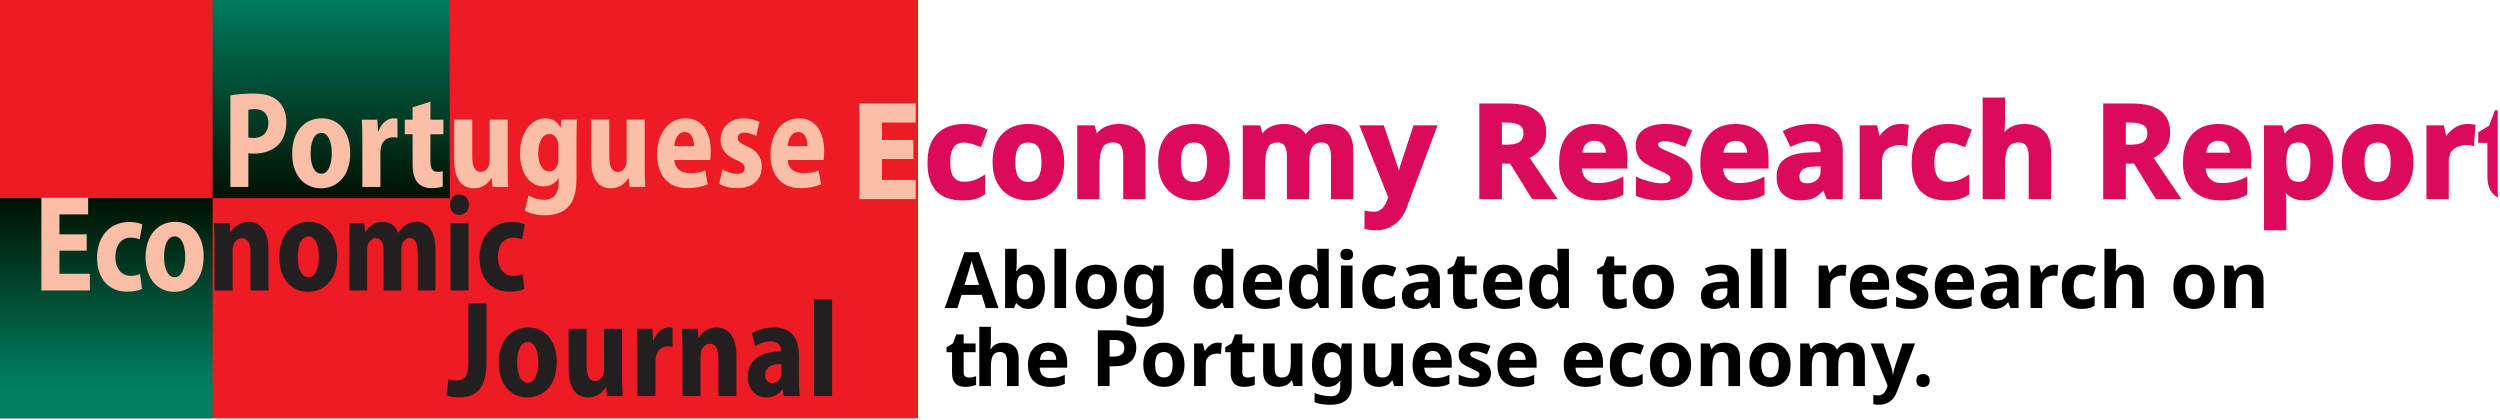
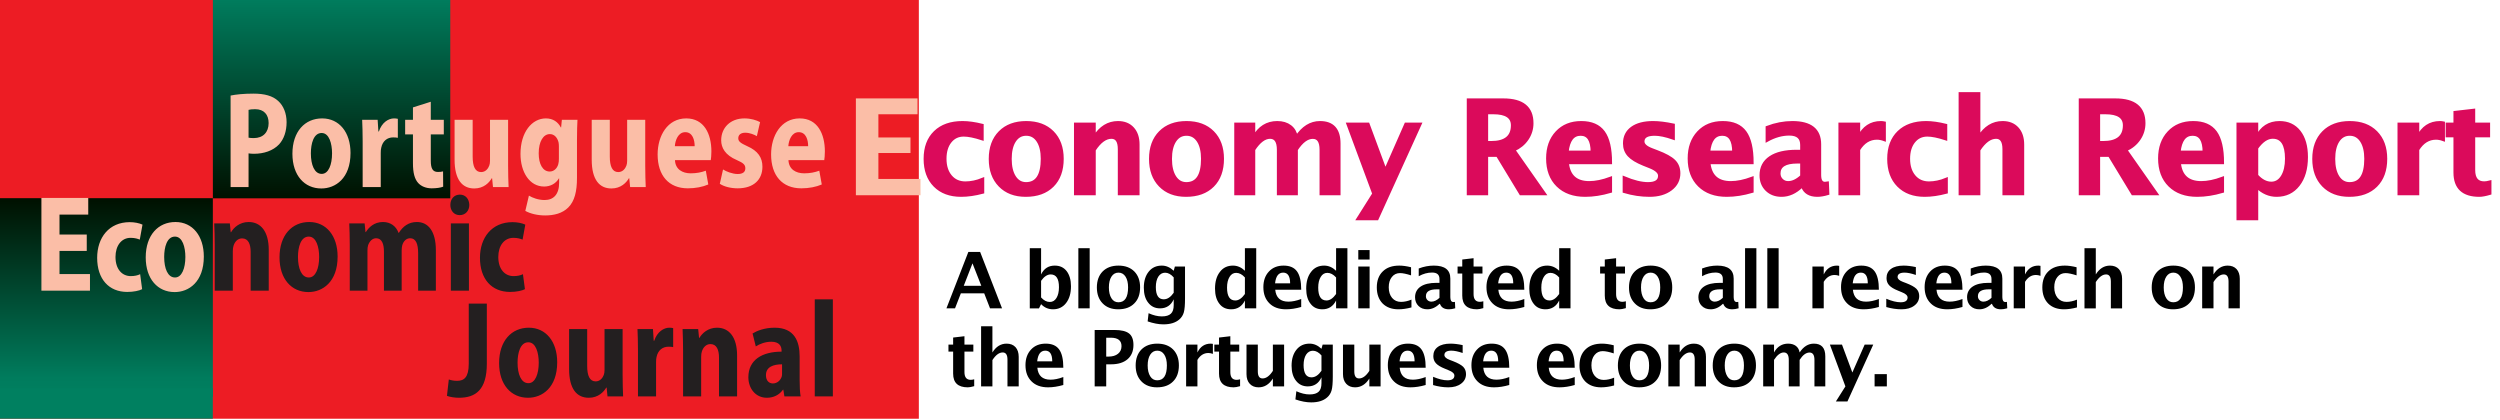
- <svg xmlns="http://www.w3.org/2000/svg" xmlns:xlink="http://www.w3.org/1999/xlink" viewBox="0 0 578 97" fill-rule="evenodd" clip-rule="evenodd" stroke-miterlimit="10">
-   <path fill="none" d="M0 0h577.48v96.72H0z" />
-   <clipPath id="a">
-     <path d="M0 0h577.48v96.72H0z" />
-   </clipPath>
-   <g clip-path="url(#a)">
-     <path fill="#ed1c24" d="M-8.539-5.28h220.79V97.129H-8.539z" />
-     <path fill="url(#_Linear2)" d="M-8.54 45.804h57.698V91.65H-8.54z" />
-     <path fill="url(#_Linear3)" d="M49.159-5.28h54.821v51.085H49.159z" />
-     <path fill="#008060" d="M-8.539 89.7h57.698v234.618H-8.539z" />
-     <path d="M53.267 43.217h4.149v-7.79c.344.064.773.095 1.26.095 2.26 0 4.406-.699 5.809-2.194 1.087-1.208 1.717-2.957 1.717-5.119 0-2.003-.716-3.784-1.918-4.865-1.287-1.208-3.176-1.717-5.723-1.717-2.289 0-4.035.191-5.294.445v21.145zm4.149-17.838c.286-.095.801-.159 1.517-.159 2.06 0 3.119 1.272 3.119 3.212 0 2.098-1.259 3.466-3.434 3.466-.515 0-.887-.032-1.202-.096v-6.423zM74.243 43.535c3.205 0 6.725-2.289 6.725-8.203 0-4.77-2.604-7.981-6.553-7.981-3.978 0-6.868 3.02-6.868 8.171 0 5.024 2.804 8.013 6.668 8.013h.028zm.057-3.37c-1.659 0-2.489-2.067-2.489-4.738 0-2.258.629-4.706 2.489-4.706 1.746 0 2.404 2.448 2.404 4.706 0 2.639-.83 4.738-2.375 4.738H74.3zM83.773 43.217h4.178v-7.885c0-.477.029-.891.114-1.209.315-1.558 1.403-2.384 2.748-2.384.458 0 .772.031 1.087.095v-4.388a3.812 3.812 0 00-.887-.095c-1.259 0-2.804.922-3.491 3.02h-.115l-.171-2.702h-3.577c.057 1.367.114 2.925.114 4.992v10.556zM95.392 24.807v2.862h-1.803v3.37h1.803v6.677c0 2.258.4 3.657 1.202 4.547.686.763 1.802 1.24 3.119 1.24 1.144 0 2.118-.159 2.661-.381l-.028-3.53c-.401.096-.659.128-1.202.128-1.145 0-1.632-.732-1.632-2.608v-6.073h3.005v-3.37h-3.005v-4.166l-4.12 1.304zM117.369 27.669h-4.177v9.475c0 .413-.058.827-.172 1.113-.258.699-.858 1.494-1.889 1.494-1.373 0-1.946-1.335-1.946-3.561v-8.521h-4.178v9.221c0 4.61 1.774 6.645 4.55 6.645 2.204 0 3.463-1.367 4.035-2.353h.086l.201 2.035h3.605a113.012 113.012 0 01-.115-4.928v-10.62zM133.281 32.406c0-2.194.057-3.593.114-4.737h-3.606l-.171 1.78h-.057c-.659-1.24-1.775-2.098-3.463-2.098-3.205 0-5.866 3.148-5.866 8.203 0 4.197 2.089 7.536 5.465 7.536 1.431 0 2.69-.668 3.406-1.876h.057v.986c0 2.734-1.316 4.006-3.348 4.006a7.273 7.273 0 01-3.635-1.017l-.83 3.529c1.202.668 2.891 1.049 4.579 1.049 2.061 0 3.978-.477 5.352-1.844 1.459-1.463 2.003-3.72 2.003-6.804v-8.713zm-4.178 4.261c0 .413-.029.89-.143 1.272-.286 1.017-1.059 1.685-1.975 1.685-1.602 0-2.547-1.717-2.547-4.197 0-2.735 1.059-4.452 2.576-4.452 1.03 0 1.717.795 2.003 1.876.057.287.086.636.086.954v2.862zM149.049 27.669h-4.178v9.475c0 .413-.058.827-.172 1.113-.258.699-.858 1.494-1.889 1.494-1.373 0-1.946-1.335-1.946-3.561v-8.521h-4.178v9.221c0 4.61 1.774 6.645 4.55 6.645 2.204 0 3.463-1.367 4.036-2.353h.085l.201 2.035h3.605a113.205 113.205 0 01-.114-4.928v-10.62zM164.187 36.985a13.42 13.42 0 00.143-2.003c0-4.102-1.717-7.631-5.809-7.631-4.321 0-6.61 4.006-6.61 8.33 0 4.833 2.546 7.822 6.982 7.822 1.746 0 3.406-.318 4.722-.89l-.572-3.18c-1.031.382-2.147.605-3.491.605-1.918 0-3.549-.923-3.635-3.053h8.27zm-8.299-3.211c.086-1.368.773-3.244 2.404-3.244 1.717 0 2.175 1.845 2.175 3.244h-4.579zM166.276 42.454c.945.636 2.49 1.049 4.121 1.049 3.692 0 5.724-2.003 5.724-4.992 0-2.098-1.03-3.656-3.492-4.737-1.602-.732-2.089-1.113-2.089-1.845 0-.763.573-1.272 1.603-1.272 1.059 0 2.089.446 2.69.795l.744-3.243c-.83-.445-2.118-.858-3.606-.858-3.291 0-5.38 2.194-5.38 5.055 0 1.717.916 3.434 3.635 4.579 1.516.668 1.946 1.081 1.946 1.908s-.573 1.303-1.775 1.303c-1.173 0-2.661-.572-3.377-1.049l-.744 3.307zM190.401 36.985a13.56 13.56 0 00.143-2.003c0-4.102-1.717-7.631-5.81-7.631-4.321 0-6.61 4.006-6.61 8.33 0 4.833 2.547 7.822 6.983 7.822 1.745 0 3.405-.318 4.721-.89l-.572-3.18c-1.031.382-2.146.605-3.491.605-1.918 0-3.549-.923-3.635-3.053h8.271zm-8.299-3.211c.085-1.368.772-3.244 2.403-3.244 1.717 0 2.175 1.845 2.175 3.244h-4.578zM20.04 54.177h-6.296v-4.61h6.639v-3.848H9.566V67.15h11.218v-3.847h-7.04v-5.342h6.296v-3.784zM32.374 63.335c-.572.287-1.288.445-2.175.445-2.003 0-3.52-1.589-3.52-4.419 0-2.576 1.345-4.42 3.491-4.42 1.002 0 1.66.223 2.118.413l.629-3.465c-.743-.35-1.86-.573-2.947-.573-4.808 0-7.526 3.593-7.526 8.236 0 4.928 2.718 7.885 6.954 7.885 1.459 0 2.776-.286 3.434-.636l-.458-3.466zM40.358 67.469c3.205 0 6.725-2.289 6.725-8.204 0-4.769-2.604-7.981-6.553-7.981-3.978 0-6.868 3.021-6.868 8.172 0 5.024 2.804 8.013 6.667 8.013h.029zm.057-3.371c-1.66 0-2.49-2.066-2.49-4.737 0-2.258.63-4.706 2.49-4.706 1.746 0 2.404 2.448 2.404 4.706 0 2.639-.83 4.737-2.375 4.737h-.029z" fill="#fbbea7" fill-rule="nonzero" />
-     <path d="M49.601 67.15h4.177v-9.126c0-.477.058-.954.172-1.272.287-.89.945-1.685 1.975-1.685 1.431 0 1.975 1.336 1.975 3.116v8.967h4.177v-9.444c0-4.229-1.831-6.423-4.635-6.423-2.09 0-3.463 1.304-4.064 2.353h-.086l-.2-2.035h-3.606c.057 1.431.115 3.021.115 4.897V67.15zM71.264 67.468c3.204 0 6.725-2.289 6.725-8.203 0-4.77-2.605-7.981-6.554-7.981-3.978 0-6.868 3.021-6.868 8.172 0 5.024 2.805 8.012 6.668 8.012h.029zm.057-3.37c-1.66 0-2.49-2.067-2.49-4.738 0-2.257.63-4.706 2.49-4.706 1.746 0 2.404 2.449 2.404 4.706 0 2.639-.83 4.738-2.375 4.738h-.029zM80.793 67.15h4.092v-9.284c0-.414.029-.859.143-1.208.287-.827.916-1.622 1.86-1.622 1.346 0 1.803 1.367 1.803 3.084v9.03h4.093v-9.316c0-.413.057-.89.143-1.208.286-.922.915-1.59 1.831-1.59 1.317 0 1.832 1.335 1.832 3.434v8.68h4.092v-9.38c0-4.356-1.774-6.486-4.378-6.486-.974 0-1.775.254-2.462.699-.658.414-1.23 1.05-1.717 1.813h-.057c-.572-1.558-1.86-2.512-3.606-2.512-2.089 0-3.319 1.304-3.949 2.321h-.085l-.201-2.003h-3.549c.058 1.431.115 3.021.115 4.897V67.15zM104.144 67.15h4.179V51.602h-4.179V67.15zm2.061-17.456c1.317 0 2.204-1.017 2.204-2.353-.029-1.399-.887-2.385-2.175-2.385-1.317 0-2.204.986-2.204 2.385 0 1.336.859 2.353 2.147 2.353h.028zM120.8 63.335c-.573.286-1.288.445-2.175.445-2.003 0-3.52-1.59-3.52-4.42 0-2.575 1.345-4.419 3.492-4.419 1.001 0 1.659.222 2.117.413l.63-3.466c-.744-.35-1.861-.572-2.948-.572-4.807 0-7.526 3.593-7.526 8.235 0 4.929 2.719 7.886 6.954 7.886 1.459 0 2.776-.287 3.434-.636l-.458-3.466zM108.281 84.029c0 3.148-1.087 3.943-2.69 3.943a5.618 5.618 0 01-1.918-.318l-.429 3.783c.715.287 1.86.446 2.776.446 3.806 0 6.439-1.781 6.439-7.886V70.134h-4.178v13.895zM121.989 91.883c3.205 0 6.725-2.289 6.725-8.204 0-4.769-2.605-7.981-6.554-7.981-3.977 0-6.868 3.021-6.868 8.172 0 5.024 2.804 8.013 6.668 8.013h.029zm.057-3.37c-1.66 0-2.49-2.067-2.49-4.738 0-2.258.63-4.706 2.49-4.706 1.745 0 2.404 2.448 2.404 4.706 0 2.639-.83 4.738-2.376 4.738h-.028zM143.823 76.016h-4.178v9.476c0 .413-.057.827-.172 1.113-.257.699-.858 1.494-1.888 1.494-1.374 0-1.946-1.335-1.946-3.561v-8.522h-4.178v9.221c0 4.611 1.774 6.646 4.55 6.646 2.204 0 3.462-1.367 4.035-2.353h.086l.2 2.035h3.606a113.012 113.012 0 01-.115-4.928V76.016zM147.372 91.565h4.178v-7.886c0-.477.029-.89.115-1.208.315-1.558 1.402-2.385 2.747-2.385.458 0 .772.032 1.087.096v-4.388a3.81 3.81 0 00-.887-.096c-1.259 0-2.804.923-3.491 3.021h-.115l-.171-2.703h-3.577c.057 1.368.114 2.926.114 4.993v10.556zM157.789 91.565h4.178v-9.126c0-.477.057-.954.172-1.271.286-.891.944-1.686 1.974-1.686 1.431 0 1.975 1.336 1.975 3.116v8.967h4.178v-9.444c0-4.229-1.832-6.423-4.636-6.423-2.089 0-3.463 1.304-4.064 2.353h-.085l-.201-2.035h-3.605c.056 1.431.114 3.021.114 4.897v10.652zM184.717 82.344c0-3.529-1.23-6.646-5.78-6.646-2.376 0-4.178.764-5.094 1.336l.744 2.989c.916-.604 2.232-1.081 3.577-1.081 1.918 0 2.375 1.081 2.375 2.035v.254c-4.407 0-7.669 1.844-7.669 5.914 0 2.544 1.631 4.738 4.264 4.738 1.545 0 2.861-.636 3.749-1.876h.057l.257 1.558h3.75c-.172-.922-.23-2.289-.23-3.688v-5.533zm-4.063 3.816c0 .254 0 .54-.057.763-.286.985-1.117 1.653-2.061 1.653-.858 0-1.602-.604-1.602-1.908 0-1.939 1.745-2.512 3.72-2.512v2.004z" fill="#231f20" fill-rule="nonzero" />
-     <path fill="#231f20" d="M188.209 69.148h4.178v22.417h-4.178z" />
-     <g font-family="'LucidaGrande-Bold','Lucida Grande',sans-serif" font-weight="600" font-size="30" stroke-width=".69">
-       <text x="199.35" y="125.256" fill="#fbbea7" stroke="#fbbea7" transform="translate(-3.01 -79.563)">E</text>
-       <text x="216.447" y="125.256" fill="#db0a5b" stroke="#db0a5b" transform="translate(-3.01 -79.563)">c<tspan x="231.494px 249.734px 268.516px 286.756px 314.927px 331.497px 340.465px 360.243px 376.901px 392.943px 409.601px 426.318px 439.035px 454.082px 472.863px 481.831px 501.609px 518.267px 537.224px 555.464px 568.182px" y="125.256px 125.256px 125.256px 125.256px 125.256px 125.256px 125.256px 125.256px 125.256px 125.256px 125.256px 125.256px 125.256px 125.256px 125.256px 125.256px 125.256px 125.256px 125.256px 125.256px 125.256px">onomy Research Report</tspan>
-       </text>
+ <svg xmlns="http://www.w3.org/2000/svg" xmlns:xlink="http://www.w3.org/1999/xlink" viewBox="0 0 1155 194" fill-rule="evenodd" clip-rule="evenodd" stroke-miterlimit="10">
+   <g transform="scale(.62787 .26123)">
+     <path fill="none" d="M0 0h1839.5v740.5H0z" />
+     <clipPath id="a">
+       <path d="M0 0h1839.5v740.5H0z" />
+     </clipPath>
+     <g clip-path="url(#a)">
+       <path fill="#ed1c24" d="M-27.2-40.424h703.305v784.056H-27.2z" />
+       <path fill="url(#_Linear2)" d="M-.134-.678h1.258v1H-.134z" transform="matrix(146.073 0 0 -351.087 -7.574 463.538)" />
+       <path fill="url(#_Linear3)" d="M-.037-.326h1.078V.678H-.037z" transform="matrix(162.044 0 0 -389.473 162.63 223.789)" />
+       <path fill="#008060" d="M-27.2 686.75h183.792v1796.26H-27.2z" />
+       <path d="M169.676 330.876h13.217v-59.643c1.095.487 2.462.73 4.012.73 7.2 0 14.037-5.355 18.504-16.797 3.464-9.25 5.47-22.64 5.47-39.194 0-15.336-2.28-28.969-6.108-37.246-4.102-9.25-10.118-13.145-18.231-13.145-7.293 0-12.853 1.46-16.864 3.408v161.887zm13.217-136.57c.912-.73 2.552-1.217 4.831-1.217 6.564 0 9.937 9.738 9.937 24.587 0 16.067-4.011 26.535-10.939 26.535-1.64 0-2.825-.243-3.829-.73v-49.175zM236.495 333.31c10.208 0 21.421-17.528 21.421-62.808 0-36.516-8.296-61.103-20.875-61.103-12.671 0-21.878 23.127-21.878 62.564 0 38.463 8.933 61.347 21.24 61.347h.092zm.18-25.805c-5.286 0-7.929-15.823-7.929-36.272 0-17.285 2.004-36.03 7.93-36.03 5.561 0 7.657 18.745 7.657 36.03 0 20.205-2.644 36.272-7.565 36.272h-.092zM266.85 330.876h13.31v-60.373c0-3.652.09-6.817.363-9.25 1.003-11.93 4.467-18.259 8.752-18.259 1.458 0 2.46.244 3.463.73V210.13c-1.003-.487-1.64-.73-2.826-.73-4.01 0-8.933 7.06-11.12 23.126h-.365l-.547-20.692h-11.394c.18 10.468.363 22.396.363 38.22v80.822zM303.86 189.924v21.91h-5.743v25.804h5.743v51.122c0 17.284 1.275 27.995 3.829 34.812 2.186 5.842 5.742 9.494 9.935 9.494 3.646 0 6.746-1.217 8.477-2.922l-.09-27.021c-1.277.73-2.097.973-3.83.973-3.646 0-5.196-5.599-5.196-19.962v-46.496h9.572v-25.805h-9.572v-31.89l-13.125 9.98zM373.868 211.833h-13.309v72.545c0 3.165-.182 6.33-.546 8.52-.821 5.356-2.735 11.442-6.017 11.442-4.375 0-6.199-10.224-6.199-27.265v-65.242H334.49v70.597c0 35.3 5.65 50.88 14.493 50.88 7.02 0 11.031-10.469 12.854-18.015h.273l.639 15.58h11.485c-.183-10.225-.365-22.883-.365-37.733v-81.309zM424.552 248.106c0-16.797.182-27.509.365-36.273H413.43l-.546 13.633h-.183c-2.096-9.494-5.652-16.067-11.03-16.067-10.209 0-18.686 24.1-18.686 62.807 0 32.134 6.654 57.695 17.41 57.695 4.558 0 8.57-5.112 10.848-14.362h.183v7.546c0 20.936-4.194 30.673-10.666 30.673-4.65 0-8.933-3.895-11.577-7.79l-2.644 27.022c3.829 5.112 9.208 8.034 14.585 8.034 6.564 0 12.671-3.652 17.047-14.12 4.65-11.198 6.38-28.482 6.38-52.096v-66.702zm-13.309 32.62c0 3.165-.092 6.817-.455 9.738-.912 7.79-3.374 12.903-6.29 12.903-5.105 0-8.113-13.146-8.113-32.134 0-20.936 3.372-34.082 8.204-34.082 3.281 0 5.47 6.086 6.381 14.363.181 2.191.273 4.869.273 7.303v21.91zM474.778 211.833H461.47v72.545c0 3.165-.183 6.33-.546 8.52-.821 5.356-2.735 11.442-6.018 11.442-4.375 0-6.198-10.224-6.198-27.265v-65.242H435.4v70.597c0 35.3 5.65 50.88 14.493 50.88 7.019 0 11.03-10.469 12.854-18.015h.273l.638 15.58h11.485c-.182-10.225-.365-22.883-.365-37.733v-81.309zM523 283.162c.183-2.922.456-8.277.456-15.337 0-31.404-5.47-58.425-18.504-58.425-13.764 0-21.057 30.673-21.057 63.78 0 37.003 8.112 59.887 22.242 59.887 5.561 0 10.848-2.435 15.04-6.817l-1.823-24.344c-3.28 2.922-6.837 4.626-11.12 4.626-6.107 0-11.304-7.06-11.577-23.37H523zm-26.435-24.588c.275-10.468 2.462-24.83 7.658-24.83 5.47 0 6.927 14.119 6.927 24.83h-14.585zM529.655 325.033c3.009 4.869 7.93 8.034 13.127 8.034 11.76 0 18.231-15.337 18.231-38.22 0-16.067-3.281-27.996-11.121-36.273-5.105-5.599-6.655-8.52-6.655-14.12 0-5.842 1.824-9.737 5.105-9.737 3.373 0 6.655 3.408 8.569 6.086l2.37-24.83c-2.643-3.409-6.745-6.573-11.486-6.573-10.483 0-17.137 16.797-17.137 38.706 0 13.146 2.918 26.292 11.577 35.056 4.831 5.112 6.199 8.277 6.199 14.606 0 6.33-1.823 9.981-5.652 9.981-3.737 0-8.478-4.382-10.756-8.034l-2.371 25.318zM606.5 283.162c.182-2.922.456-8.277.456-15.337 0-31.404-5.469-58.425-18.506-58.425-13.764 0-21.056 30.673-21.056 63.78 0 37.003 8.113 59.887 22.243 59.887 5.56 0 10.846-2.435 15.04-6.817l-1.823-24.344c-3.282 2.922-6.836 4.626-11.121 4.626-6.108 0-11.304-7.06-11.577-23.37H606.5zm-26.435-24.588c.273-10.468 2.46-24.83 7.657-24.83 5.469 0 6.928 14.119 6.928 24.83h-14.585zM63.834 414.789H43.78v-35.3H64.93v-29.455H30.472v164.078h35.732v-29.456H43.78v-40.898h20.054v-28.97zM103.124 484.903c-1.823 2.191-4.102 3.408-6.929 3.408-6.38 0-11.212-12.172-11.212-33.838 0-19.718 4.285-33.838 11.121-33.838 3.19 0 5.287 1.704 6.745 3.165l2.006-26.535c-2.37-2.678-5.925-4.382-9.389-4.382-15.314 0-23.974 27.509-23.974 63.05 0 37.734 8.66 60.374 22.15 60.374 4.65 0 8.843-2.191 10.94-4.87l-1.458-26.534zM128.556 516.55c10.21 0 21.421-17.527 21.421-62.807 0-36.516-8.294-61.103-20.874-61.103-12.671 0-21.877 23.126-21.877 62.563 0 38.464 8.933 61.347 21.239 61.347h.09zm.182-25.804c-5.287 0-7.93-15.824-7.93-36.273 0-17.284 2.005-36.029 7.93-36.029 5.562 0 7.658 18.745 7.658 36.03 0 20.205-2.644 36.272-7.566 36.272h-.092z" fill="#fbbea7" fill-rule="nonzero" />
+       <path d="M157.997 514.107h13.308V444.24c0-3.651.183-7.303.548-9.737.912-6.816 3.008-12.902 6.29-12.902 4.557 0 6.29 10.224 6.29 23.857v68.65h13.308v-72.302c0-32.377-5.833-49.175-14.766-49.175-6.656 0-11.031 9.981-12.945 18.015h-.273l-.638-15.58h-11.487c.183 10.955.365 23.127.365 37.49v81.551zM227.003 516.546c10.208 0 21.422-17.528 21.422-62.807 0-36.516-8.296-61.104-20.876-61.104-12.671 0-21.877 23.127-21.877 62.564 0 38.464 8.933 61.347 21.239 61.347h.092zm.181-25.805c-5.287 0-7.93-15.823-7.93-36.272 0-17.284 2.005-36.03 7.93-36.03 5.561 0 7.658 18.746 7.658 36.03 0 20.205-2.644 36.272-7.566 36.272h-.092zM257.358 514.112h13.035v-71.084c0-3.165.092-6.573.456-9.251.911-6.33 2.917-12.415 5.925-12.415 4.284 0 5.742 10.467 5.742 23.613v69.137h13.037v-71.328c0-3.165.181-6.816.456-9.25.911-7.06 2.915-12.172 5.833-12.172 4.194 0 5.834 10.224 5.834 26.291v66.459h13.035v-71.815c0-33.35-5.652-49.661-13.946-49.661-3.1 0-5.652 1.947-7.84 5.355-2.097 3.165-3.92 8.034-5.47 13.876h-.181c-1.823-11.928-5.925-19.231-11.487-19.231-6.654 0-10.573 9.98-12.579 17.77h-.273l-.639-15.336h-11.304c.183 10.955.366 23.127.366 37.49v81.552zM331.74 514.111h13.31V395.07h-13.31v119.042zm6.564-133.648c4.194 0 7.02-7.79 7.02-18.014-.09-10.712-2.826-18.258-6.928-18.258-4.194 0-7.019 7.546-7.019 18.258 0 10.224 2.735 18.014 6.837 18.014h.09zM384.794 484.899c-1.823 2.19-4.102 3.408-6.927 3.408-6.381 0-11.212-12.172-11.212-33.838 0-19.719 4.285-33.838 11.121-33.838 3.19 0 5.287 1.704 6.745 3.165l2.006-26.535c-2.37-2.678-5.925-4.382-9.39-4.382-15.313 0-23.973 27.508-23.973 63.05 0 37.734 8.66 60.373 22.15 60.373 4.65 0 8.843-2.19 10.94-4.868l-1.46-26.535zM344.917 643.334c0 24.1-3.464 30.187-8.57 30.187-2.369 0-4.465-.974-6.107-2.435l-1.367 28.97c2.278 2.19 5.925 3.408 8.842 3.408 12.124 0 20.51-13.633 20.51-60.373V536.95h-13.308v106.383zM388.582 703.467c10.21 0 21.421-17.527 21.421-62.807 0-36.516-8.296-61.103-20.875-61.103-12.67 0-21.878 23.126-21.878 62.564 0 38.463 8.933 61.346 21.24 61.346h.092zm.182-25.804c-5.288 0-7.93-15.824-7.93-36.273 0-17.284 2.005-36.029 7.93-36.029 5.56 0 7.656 18.745 7.656 36.03 0 20.205-2.642 36.272-7.565 36.272h-.09zM458.134 581.99h-13.309v72.546c0 3.164-.182 6.329-.547 8.52-.82 5.356-2.735 11.442-6.016 11.442-4.375 0-6.199-10.225-6.199-27.266v-65.241h-13.31v70.597c0 35.299 5.653 50.879 14.495 50.879 7.02 0 11.03-10.468 12.853-18.015h.274l.637 15.58H458.5c-.183-10.224-.365-22.883-.365-37.733v-81.308zM469.438 701.032h13.31V640.66c0-3.651.09-6.816.363-9.25 1.004-11.929 4.467-18.258 8.752-18.258 1.458 0 2.46.243 3.464.73v-33.595c-1.004-.486-1.64-.73-2.827-.73-4.01 0-8.933 7.06-11.12 23.127h-.365l-.547-20.692h-11.394c.181 10.467.364 22.396.364 38.22v80.821zM502.62 701.032h13.309v-69.867c0-3.651.181-7.303.546-9.737.912-6.817 3.008-12.903 6.29-12.903 4.558 0 6.29 10.225 6.29 23.857v68.65h13.31v-72.301c0-32.378-5.835-49.175-14.768-49.175-6.654 0-11.031 9.981-12.945 18.015h-.273l-.638-15.58h-11.486c.182 10.954.364 23.126.364 37.49v81.551zM588.397 630.436c0-27.022-3.92-50.88-18.413-50.88-7.567 0-13.31 5.843-16.227 10.225l2.371 22.883c2.918-4.625 7.11-8.276 11.395-8.276 6.108 0 7.566 8.276 7.566 15.58v1.947c-14.04 0-24.43 14.12-24.43 45.28 0 19.475 5.196 36.272 13.581 36.272 4.923 0 9.116-4.869 11.943-14.363h.182l.82 11.929h11.942c-.548-7.06-.73-17.528-.73-28.24v-42.357zm-12.943 29.212c0 1.948 0 4.139-.183 5.843-.911 7.546-3.556 12.659-6.563 12.659-2.735 0-5.105-4.626-5.105-14.607 0-14.85 5.56-19.231 11.85-19.231v15.336z" fill="#231f20" fill-rule="nonzero" />
+       <path fill="#231f20" d="M599.518 529.408h13.31v171.625h-13.31z" />
+       <path d="M202.06 125.256v-21.679h13.55v2.973h-9.038v6.05h7.412v2.9h-7.412v6.68h9.726v3.076H202.06z" fill="#fbbea7" fill-rule="nonzero" stroke="#fbbea7" stroke-width=".69" transform="matrix(3.1854 0 0 7.65611 -12.773 -616.312)" />
+       <path d="M231.023 124.905c-1.797.478-3.462.718-4.995.718-2.569 0-4.598-.755-6.087-2.264-1.489-1.508-2.234-3.562-2.234-6.159 0-2.627.767-4.683 2.3-6.167 1.533-1.485 3.652-2.227 6.357-2.227 1.309 0 2.818.21 4.527.63v3.135c-1.778-.576-3.198-.864-4.263-.864-1.299 0-2.344.498-3.135 1.494-.791.996-1.186 2.319-1.186 3.969 0 1.69.427 3.042 1.282 4.058.854 1.016 1.994 1.523 3.42 1.523 1.299 0 2.637-.283 4.014-.849v3.003zM240.957 125.623c-2.51 0-4.504-.76-5.984-2.278-1.479-1.519-2.219-3.562-2.219-6.131 0-2.597.744-4.648 2.234-6.152 1.489-1.504 3.513-2.256 6.071-2.256 2.569 0 4.598.752 6.087 2.256 1.489 1.504 2.234 3.545 2.234 6.123 0 2.637-.747 4.702-2.241 6.196-1.495 1.494-3.555 2.242-6.182 2.242zm.073-2.71c2.49 0 3.736-1.91 3.736-5.728 0-1.748-.33-3.13-.989-4.145-.659-1.016-1.565-1.524-2.718-1.524-1.142 0-2.043.508-2.702 1.524-.659 1.015-.989 2.407-.989 4.174 0 1.748.327 3.135.981 4.161.655 1.025 1.548 1.538 2.681 1.538zM252.444 125.256v-16.084h4.336v3.033c1.416-2.266 3.242-3.399 5.478-3.399 1.436 0 2.569.454 3.399 1.362.83.909 1.245 2.149 1.245 3.721v11.367h-4.336v-10.298c0-1.826-.606-2.739-1.816-2.739-1.377 0-2.701.972-3.97 2.915v10.122h-4.336zM277.979 125.623c-2.51 0-4.505-.76-5.984-2.278-1.48-1.519-2.219-3.562-2.219-6.131 0-2.597.744-4.648 2.233-6.152 1.49-1.504 3.514-2.256 6.072-2.256 2.569 0 4.597.752 6.087 2.256 1.489 1.504 2.234 3.545 2.234 6.123 0 2.637-.748 4.702-2.242 6.196-1.494 1.494-3.554 2.242-6.181 2.242zm.073-2.71c2.49 0 3.735-1.91 3.735-5.728 0-1.748-.329-3.13-.988-4.145-.66-1.016-1.565-1.524-2.718-1.524-1.142 0-2.043.508-2.702 1.524-.66 1.015-.989 2.407-.989 4.174 0 1.748.327 3.135.981 4.161.655 1.025 1.548 1.538 2.681 1.538zM289.466 125.256v-16.084h4.16v3.033c1.269-2.266 3.076-3.399 5.42-3.399 1.211 0 2.207.298 2.988.894.781.595 1.26 1.43 1.436 2.505 1.504-2.266 3.32-3.399 5.449-3.399 2.939 0 4.409 1.621 4.409 4.863v11.587h-4.16V115.09c0-1.904-.635-2.856-1.904-2.856-1.299 0-2.564.937-3.794 2.812v10.21h-4.161V115.09c0-1.914-.639-2.871-1.919-2.871-1.279 0-2.534.943-3.764 2.827v10.21h-4.16zM317.696 131.042l3.647-5.786-5.962-16.084h4.659l3.984 10.752 4.731-10.752h3.296l-9.931 21.87h-4.424zM343.175 125.256v-21.679h8.115c4.404 0 6.606 1.792 6.606 5.376a6.353 6.353 0 01-1.12 3.654c-.747 1.099-1.775 1.941-3.084 2.527l7.09 10.122h-5.493l-5.376-8.862h-2.49v8.862h-4.248zm4.248-11.836h1.04c3.271 0 4.907-1.323 4.907-3.969 0-1.934-1.46-2.901-4.38-2.901h-1.567v6.87zM376.048 124.714c-2.06.606-4.013.909-5.859.909-2.686 0-4.805-.762-6.357-2.286-1.553-1.523-2.33-3.603-2.33-6.24 0-2.49.711-4.494 2.132-6.013 1.421-1.519 3.298-2.278 5.632-2.278 2.354 0 4.072.742 5.156 2.227 1.084 1.484 1.626 3.833 1.626 7.046h-9.975c.293 3.066 1.977 4.599 5.053 4.599 1.456 0 3.096-.337 4.922-1.011v3.047zm-10.034-9.082h5.772c0-2.744-.884-4.116-2.652-4.116-1.797 0-2.837 1.372-3.12 4.116zM379.186 124.744v-3.179c2.148.898 3.984 1.348 5.508 1.348 1.777 0 2.666-.606 2.666-1.817 0-.781-.733-1.465-2.198-2.051l-1.465-.586c-1.591-.644-2.729-1.337-3.413-2.08-.683-.742-1.025-1.66-1.025-2.754 0-1.523.581-2.707 1.743-3.552 1.162-.844 2.788-1.267 4.878-1.267 1.309 0 2.866.191 4.673.571v3.047c-1.738-.605-3.179-.908-4.321-.908-1.797 0-2.696.557-2.696 1.67 0 .732.664 1.353 1.992 1.86l1.26.484c1.885.713 3.196 1.435 3.933 2.168.738.732 1.106 1.675 1.106 2.827 0 1.514-.627 2.742-1.882 3.684-1.255.942-2.888 1.414-4.9 1.414-1.934 0-3.887-.293-5.859-.879zM408.749 124.714c-2.061.606-4.014.909-5.86.909-2.685 0-4.804-.762-6.357-2.286-1.553-1.523-2.329-3.603-2.329-6.24 0-2.49.71-4.494 2.131-6.013 1.421-1.519 3.299-2.278 5.633-2.278 2.353 0 4.072.742 5.156 2.227 1.084 1.484 1.626 3.833 1.626 7.046h-9.976c.293 3.066 1.978 4.599 5.054 4.599 1.455 0 3.096-.337 4.922-1.011v3.047zm-10.034-9.082h5.771c0-2.744-.884-4.116-2.651-4.116-1.797 0-2.837 1.372-3.12 4.116zM420.192 123.528c-1.445 1.396-2.993 2.095-4.644 2.095-1.406 0-2.548-.43-3.427-1.29-.879-.859-1.319-1.972-1.319-3.339 0-1.778.711-3.147 2.132-4.109 1.42-.962 3.454-1.443 6.101-1.443h1.157v-1.465c0-1.67-.952-2.505-2.857-2.505-1.689 0-3.398.479-5.127 1.436v-2.989c1.963-.742 3.907-1.113 5.831-1.113 4.209 0 6.313 1.675 6.313 5.025v7.119c0 1.259.405 1.889 1.216 1.889.146 0 .337-.019.571-.058l.103 2.431c-.918.274-1.729.411-2.432.411-1.777 0-2.92-.699-3.428-2.095h-.19zm0-2.329v-3.267h-1.026c-2.802 0-4.204.879-4.204 2.637 0 .596.203 1.096.608 1.501.406.406.906.608 1.502.608 1.015 0 2.055-.493 3.12-1.479zM429.027 125.256v-16.084h4.336v3.033c1.123-2.266 2.832-3.399 5.127-3.399.274 0 .542.029.806.088v3.867c-.615-.224-1.186-.337-1.714-.337-1.728 0-3.135.874-4.219 2.622v10.21h-4.336zM453.61 124.905c-1.797.478-3.462.718-4.995.718-2.568 0-4.597-.755-6.086-2.264-1.49-1.508-2.234-3.562-2.234-6.159 0-2.627.766-4.683 2.3-6.167 1.533-1.485 3.652-2.227 6.357-2.227 1.309 0 2.817.21 4.526.63v3.135c-1.777-.576-3.198-.864-4.262-.864-1.299 0-2.344.498-3.135 1.494-.791.996-1.187 2.319-1.187 3.969 0 1.69.428 3.042 1.282 4.058.855 1.016 1.995 1.523 3.42 1.523 1.299 0 2.637-.283 4.014-.849v3.003zM456.791 125.256v-23.13h4.336v10.079c1.416-2.266 3.243-3.399 5.479-3.399 1.435 0 2.568.454 3.398 1.362.83.909 1.245 2.149 1.245 3.721v11.367h-4.335v-10.298c0-1.826-.606-2.739-1.817-2.739-1.377 0-2.7.972-3.97 2.915v10.122h-4.336zM484.541 125.256v-21.679h8.115c4.404 0 6.606 1.792 6.606 5.376a6.353 6.353 0 01-1.12 3.654c-.747 1.099-1.775 1.941-3.084 2.527l7.09 10.122h-5.493l-5.376-8.862h-2.49v8.862h-4.248zm4.248-11.836h1.04c3.271 0 4.907-1.323 4.907-3.969 0-1.934-1.46-2.901-4.38-2.901h-1.567v6.87zM517.415 124.714c-2.061.606-4.014.909-5.86.909-2.685 0-4.805-.762-6.357-2.286-1.553-1.523-2.329-3.603-2.329-6.24 0-2.49.71-4.494 2.131-6.013 1.421-1.519 3.298-2.278 5.632-2.278 2.354 0 4.073.742 5.157 2.227 1.084 1.484 1.626 3.833 1.626 7.046h-9.976c.293 3.066 1.977 4.599 5.054 4.599 1.455 0 3.095-.337 4.922-1.011v3.047zm-10.035-9.082h5.772c0-2.744-.884-4.116-2.652-4.116-1.796 0-2.836 1.372-3.12 4.116zM520.977 131.042v-21.87h4.336v3.033c1.113-2.266 2.866-3.399 5.258-3.399 1.934 0 3.455.708 4.563 2.124 1.109 1.416 1.663 3.364 1.663 5.845 0 2.695-.625 4.844-1.875 6.445-1.25 1.602-2.925 2.403-5.024 2.403-1.69 0-3.218-.665-4.585-1.993v7.412h-4.336zm4.336-9.99c1.054 1.172 2.177 1.758 3.369 1.758 1.064 0 1.914-.515 2.549-1.545.634-1.031.952-2.405.952-4.124 0-3.291-1.06-4.936-3.179-4.936-1.279 0-2.51.825-3.691 2.475v6.372zM546.687 125.623c-2.509 0-4.504-.76-5.984-2.278-1.479-1.519-2.219-3.562-2.219-6.131 0-2.597.745-4.648 2.234-6.152 1.489-1.504 3.513-2.256 6.072-2.256 2.568 0 4.597.752 6.086 2.256 1.49 1.504 2.234 3.545 2.234 6.123 0 2.637-.747 4.702-2.241 6.196-1.494 1.494-3.555 2.242-6.182 2.242zm.074-2.71c2.49 0 3.735-1.91 3.735-5.728 0-1.748-.33-3.13-.989-4.145-.659-1.016-1.565-1.524-2.717-1.524-1.143 0-2.044.508-2.703 1.524-.659 1.015-.989 2.407-.989 4.174 0 1.748.328 3.135.982 4.161.654 1.025 1.548 1.538 2.681 1.538zM558.174 125.256v-16.084h4.336v3.033c1.123-2.266 2.832-3.399 5.127-3.399.274 0 .542.029.806.088v3.867c-.615-.224-1.187-.337-1.714-.337-1.729 0-3.135.874-4.219 2.622v10.21h-4.336zM579.183 125.168c-1.035.303-1.851.455-2.447.455-3.759 0-5.639-1.758-5.639-5.274v-8.467h-1.802v-2.71h1.802v-2.71l4.336-.498v3.208h3.442v2.71h-3.442v7.896c0 1.972.805 2.959 2.417 2.959.371 0 .815-.069 1.333-.205v2.636z" fill="#db0a5b" fill-rule="nonzero" stroke="#db0a5b" stroke-width=".69" transform="matrix(3.1854 0 0 7.65611 -12.773 -616.312)" />
+       <g>
+         <path d="M696.401 545.36l16.134-99.775h8.67l16.134 99.776h-8.842l-4.306-26.635h-17.168l-4.306 26.635H696.4zm12.747-39.882h12.918l-6.488-39.745-6.43 39.745zM757.732 545.36V438.962h8.325v46.369c2.125-10.488 5.455-15.594 10.048-15.594 3.732 0 6.603 3.174 8.727 9.66 2.125 6.624 3.216 15.594 3.216 26.91 0 12.42-1.206 22.218-3.617 29.67-2.355 7.315-5.57 11.04-9.589 11.04-3.445 0-6.373-3.035-8.785-9.107l-1.55 7.452h-6.775zm8.325-19.32c2.01 5.382 4.134 8.004 6.43 8.004 2.068 0 3.676-2.346 4.881-7.038 1.206-4.692 1.838-11.04 1.838-19.044 0-15.042-2.01-22.632-6.087-22.632-2.468 0-4.823 3.726-7.062 11.316v29.394zM793.478 438.961h8.325v106.4h-8.325zM822.773 547.017c-4.765 0-8.612-3.45-11.426-10.489-2.813-6.9-4.248-16.284-4.248-28.152 0-12.006 1.435-21.39 4.248-28.29 2.871-6.9 6.776-10.35 11.656-10.35 4.88 0 8.785 3.45 11.656 10.35 2.813 6.9 4.248 16.284 4.248 28.152 0 12.144-1.435 21.666-4.306 28.429-2.813 6.9-6.775 10.35-11.828 10.35zm.173-12.42c4.765 0 7.12-8.833 7.12-26.359 0-8.004-.632-14.352-1.895-19.044-1.264-4.692-2.986-7.038-5.168-7.038s-3.904 2.346-5.168 7.038c-1.263 4.692-1.894 11.04-1.894 19.182 0 8.004.631 14.352 1.894 19.182 1.206 4.692 2.929 7.038 5.11 7.038zM844.46 568.407l.689-14.49c3.445 3.726 6.66 5.658 9.76 5.658 3.101 0 5.283-1.656 6.661-4.83 1.378-3.036 2.067-8.142 2.067-15.18v-10.213c-2.01 10.627-5.397 16.009-10.048 16.009-3.617 0-6.545-3.312-8.67-9.937-2.182-6.486-3.273-15.456-3.273-26.634 0-11.868 1.206-21.252 3.618-28.428 2.411-7.176 5.627-10.626 9.646-10.626 3.158 0 6.029 3.036 8.727 9.108l.861-7.452h7.465v56.442c0 11.317-.288 19.459-.862 24.427-.574 4.968-1.665 9.246-3.33 12.696-2.756 5.796-6.66 8.694-11.713 8.694-3.56 0-7.407-1.794-11.598-5.244zm19.177-50.647v-27.186c-2.01-5.52-4.134-8.28-6.316-8.28-2.067 0-3.732 2.346-4.995 6.9-1.206 4.554-1.837 10.764-1.837 18.492 0 14.49 1.952 21.666 5.799 21.666 2.698 0 5.11-3.864 7.35-11.592zM916.028 545.36v-13.938c-2.124 10.35-5.512 15.595-10.105 15.595-3.675 0-6.603-3.174-8.67-9.798-2.125-6.487-3.215-15.457-3.215-26.773 0-12.42 1.205-22.356 3.617-29.67 2.354-7.452 5.57-11.04 9.588-11.04 3.216 0 6.144 3.036 8.785 9.108V438.96h8.326v106.4h-8.326zm0-54.648c-2.01-5.382-4.134-8.142-6.43-8.142-2.068 0-3.675 2.346-4.88 7.176-1.207 4.692-1.838 11.04-1.838 18.906 0 15.18 2.01 22.77 6.086 22.77 2.469 0 4.823-3.864 7.062-11.454v-29.256zM957.458 542.877c-3.961 2.76-7.693 4.14-11.196 4.14-5.167 0-9.244-3.45-12.172-10.489-2.986-7.038-4.479-16.56-4.479-28.704 0-11.454 1.378-20.7 4.077-27.6 2.698-7.038 6.316-10.488 10.794-10.488 4.479 0 7.809 3.312 9.876 10.212 2.067 6.762 3.1 17.664 3.1 32.43h-19.12c.575 14.076 3.79 21.114 9.704 21.114 2.756 0 5.914-1.518 9.416-4.692v14.077zm-19.234-41.815h11.081c0-12.558-1.722-18.906-5.11-18.906-3.445 0-5.397 6.348-5.971 18.906zM983.12 545.36v-13.938c-2.124 10.35-5.512 15.595-10.105 15.595-3.675 0-6.603-3.174-8.67-9.798-2.124-6.487-3.215-15.457-3.215-26.773 0-12.42 1.206-22.356 3.617-29.67 2.354-7.452 5.57-11.04 9.589-11.04 3.215 0 6.143 3.036 8.784 9.108V438.96h8.326v106.4h-8.326zm0-54.648c-2.01-5.382-4.134-8.142-6.43-8.142-2.067 0-3.675 2.346-4.88 7.176-1.206 4.692-1.838 11.04-1.838 18.906 0 15.18 2.01 22.77 6.086 22.77 2.47 0 4.823-3.864 7.062-11.454v-29.256zM999.46 545.36v-73.968h8.325v73.969h-8.325zm0-86.389v-16.698h8.325v16.698h-8.325zM1038.573 543.705c-3.445 2.208-6.66 3.312-9.588 3.312-4.88 0-8.785-3.45-11.656-10.35-2.813-7.039-4.249-16.423-4.249-28.429s1.493-21.528 4.421-28.29c2.929-6.9 6.948-10.212 12.173-10.212 2.469 0 5.34.966 8.612 2.898v14.352c-3.387-2.622-6.086-4.002-8.153-4.002-2.469 0-4.478 2.346-5.971 6.9-1.55 4.554-2.297 10.626-2.297 18.216 0 7.866.861 14.076 2.469 18.768 1.665 4.692 3.847 7.038 6.546 7.038 2.468 0 5.052-1.38 7.693-4.002v13.8zM1059.2 537.357c-2.756 6.486-5.741 9.66-8.9 9.66-2.698 0-4.88-1.932-6.545-5.934-1.665-3.864-2.526-9.109-2.526-15.319 0-8.142 1.378-14.49 4.076-18.906 2.699-4.416 6.603-6.624 11.656-6.624h2.24v-6.762c0-7.728-1.838-11.454-5.455-11.454-3.273 0-6.488 2.07-9.819 6.486v-13.662c3.732-3.45 7.465-5.106 11.14-5.106 8.095 0 12.114 7.59 12.114 23.046v32.706c0 5.796.747 8.694 2.297 8.694.287 0 .631 0 1.09-.276l.23 11.317c-1.78 1.242-3.33 1.794-4.65 1.794-3.445 0-5.627-3.174-6.603-9.66h-.345zm0-10.627v-15.042h-1.952c-5.397 0-8.038 4.002-8.038 12.144 0 2.76.344 4.968 1.148 6.9.746 1.794 1.723 2.76 2.87 2.76 1.953 0 3.963-2.208 5.972-6.762zM1091.462 544.947c-2.01 1.38-3.56 2.07-4.708 2.07-7.177 0-10.795-8.004-10.795-24.289v-38.916h-3.445v-12.42h3.445v-12.42l8.326-2.347v14.767h6.545v12.42h-6.545v36.294c0 9.108 1.55 13.662 4.593 13.662.746 0 1.55-.276 2.584-.966v12.145zM1121.619 542.877c-3.962 2.76-7.694 4.14-11.196 4.14-5.168 0-9.244-3.45-12.173-10.489-2.985-7.038-4.478-16.56-4.478-28.704 0-11.454 1.378-20.7 4.076-27.6 2.699-7.038 6.316-10.488 10.795-10.488 4.478 0 7.808 3.312 9.875 10.212 2.067 6.762 3.101 17.664 3.101 32.43h-19.12c.574 14.076 3.79 21.114 9.704 21.114 2.756 0 5.914-1.518 9.416-4.692v14.077zm-19.235-41.815h11.082c0-12.558-1.723-18.906-5.11-18.906-3.445 0-5.397 6.348-5.972 18.906zM1147.281 545.36v-13.938c-2.124 10.35-5.512 15.595-10.105 15.595-3.675 0-6.603-3.174-8.67-9.798-2.125-6.487-3.216-15.457-3.216-26.773 0-12.42 1.206-22.356 3.618-29.67 2.354-7.452 5.57-11.04 9.588-11.04 3.216 0 6.144 3.036 8.785 9.108V438.96h8.325v106.4h-8.325zm0-54.648c-2.01-5.382-4.134-8.142-6.43-8.142-2.068 0-3.675 2.346-4.881 7.176-1.206 4.692-1.837 11.04-1.837 18.906 0 15.18 2.01 22.77 6.086 22.77 2.469 0 4.823-3.864 7.062-11.454v-29.256zM1196.339 544.947c-2.01 1.38-3.56 2.07-4.708 2.07-7.177 0-10.795-8.004-10.795-24.289v-38.916h-3.445v-12.42h3.445v-12.42l8.326-2.347v14.767h6.545v12.42h-6.545v36.294c0 9.108 1.55 13.662 4.593 13.662.747 0 1.55-.276 2.584-.966v12.145zM1214.328 547.017c-4.766 0-8.613-3.45-11.426-10.489-2.814-6.9-4.249-16.284-4.249-28.152 0-12.006 1.435-21.39 4.249-28.29 2.87-6.9 6.775-10.35 11.655-10.35 4.88 0 8.785 3.45 11.656 10.35 2.813 6.9 4.249 16.284 4.249 28.152 0 12.144-1.436 21.666-4.306 28.429-2.814 6.9-6.776 10.35-11.828 10.35zm.172-12.42c4.766 0 7.12-8.833 7.12-26.359 0-8.004-.632-14.352-1.895-19.044s-2.986-7.038-5.168-7.038c-2.181 0-3.904 2.346-5.167 7.038s-1.895 11.04-1.895 19.182c0 8.004.632 14.352 1.895 19.182 1.206 4.692 2.928 7.038 5.11 7.038zM1267.696 537.357c-2.756 6.486-5.742 9.66-8.9 9.66-2.699 0-4.88-1.932-6.546-5.934-1.665-3.864-2.526-9.109-2.526-15.319 0-8.142 1.378-14.49 4.077-18.906 2.698-4.416 6.603-6.624 11.655-6.624h2.24v-6.762c0-7.728-1.838-11.454-5.455-11.454-3.273 0-6.488 2.07-9.818 6.486v-13.662c3.732-3.45 7.464-5.106 11.139-5.106 8.095 0 12.114 7.59 12.114 23.046v32.706c0 5.796.747 8.694 2.297 8.694.287 0 .632 0 1.091-.276l.23 11.317c-1.78 1.242-3.33 1.794-4.651 1.794-3.445 0-5.627-3.174-6.603-9.66h-.344zm0-10.627v-15.042h-1.953c-5.397 0-8.038 4.002-8.038 12.144 0 2.76.344 4.968 1.148 6.9.747 1.794 1.723 2.76 2.871 2.76 1.952 0 3.962-2.208 5.972-6.762zM1284.053 438.961h8.325v106.4h-8.325zM1300.43 438.961h8.325v106.4h-8.326zM1333.617 545.36v-73.968h8.325v13.938c2.124-10.488 5.397-15.594 9.818-15.594.517 0 1.034.138 1.55.414v17.664c-1.205-.966-2.296-1.518-3.33-1.518-3.272 0-5.971 4.002-8.038 12.144v46.92h-8.325zM1382.514 542.877c-3.962 2.76-7.694 4.14-11.197 4.14-5.167 0-9.244-3.45-12.172-10.489-2.986-7.038-4.479-16.56-4.479-28.704 0-11.454 1.378-20.7 4.077-27.6 2.699-7.038 6.316-10.488 10.794-10.488 4.479 0 7.809 3.312 9.876 10.212 2.067 6.762 3.1 17.664 3.1 32.43h-19.12c.575 14.076 3.79 21.114 9.704 21.114 2.756 0 5.914-1.518 9.417-4.692v14.077zm-19.235-41.815h11.081c0-12.558-1.722-18.906-5.11-18.906-3.445 0-5.397 6.348-5.971 18.906zM1387.965 543.015v-14.629c4.134 4.14 7.636 6.21 10.565 6.21 3.387 0 5.11-2.76 5.11-8.418 0-3.588-1.436-6.762-4.25-9.384l-2.755-2.76c-3.043-2.898-5.225-6.072-6.546-9.522-1.32-3.45-1.952-7.59-1.952-12.696 0-6.9 1.091-12.42 3.33-16.284 2.182-3.864 5.34-5.796 9.302-5.796 2.526 0 5.512.828 8.957 2.622v13.938c-3.33-2.76-6.086-4.14-8.268-4.14-3.445 0-5.168 2.622-5.168 7.728 0 3.312 1.263 6.21 3.847 8.556l2.412 2.208c3.56 3.312 6.086 6.624 7.521 9.936 1.378 3.312 2.125 7.728 2.125 12.972 0 7.038-1.206 12.696-3.617 16.975-2.412 4.416-5.512 6.486-9.417 6.486-3.675 0-7.407-1.38-11.196-4.002zM1444.026 542.877c-3.962 2.76-7.694 4.14-11.196 4.14-5.168 0-9.245-3.45-12.173-10.489-2.986-7.038-4.478-16.56-4.478-28.704 0-11.454 1.378-20.7 4.076-27.6 2.699-7.038 6.316-10.488 10.795-10.488 4.478 0 7.808 3.312 9.875 10.212 2.067 6.762 3.1 17.664 3.1 32.43h-19.119c.574 14.076 3.79 21.114 9.703 21.114 2.756 0 5.914-1.518 9.417-4.692v14.077zm-19.235-41.815h11.082c0-12.558-1.723-18.906-5.11-18.906-3.446 0-5.398 6.348-5.972 18.906zM1465.382 537.357c-2.756 6.486-5.742 9.66-8.9 9.66-2.699 0-4.88-1.932-6.546-5.934-1.665-3.864-2.526-9.109-2.526-15.319 0-8.142 1.378-14.49 4.077-18.906 2.698-4.416 6.603-6.624 11.655-6.624h2.24v-6.762c0-7.728-1.838-11.454-5.455-11.454-3.273 0-6.488 2.07-9.818 6.486v-13.662c3.732-3.45 7.464-5.106 11.139-5.106 8.095 0 12.115 7.59 12.115 23.046v32.706c0 5.796.746 8.694 2.296 8.694.287 0 .632 0 1.091-.276l.23 11.317c-1.78 1.242-3.33 1.794-4.651 1.794-3.445 0-5.627-3.174-6.603-9.66h-.344zm0-10.627v-15.042h-1.953c-5.397 0-8.038 4.002-8.038 12.144 0 2.76.345 4.968 1.148 6.9.747 1.794 1.723 2.76 2.871 2.76 1.952 0 3.962-2.208 5.972-6.762zM1481.739 545.36v-73.968h8.325v13.938c2.125-10.488 5.397-15.594 9.818-15.594.517 0 1.034.138 1.55.414v17.664c-1.205-.966-2.296-1.518-3.33-1.518-3.272 0-5.97 4.002-8.038 12.144v46.92h-8.325zM1528.282 543.705c-3.445 2.208-6.66 3.312-9.589 3.312-4.88 0-8.785-3.45-11.656-10.35-2.813-7.039-4.248-16.423-4.248-28.429s1.492-21.528 4.42-28.29c2.929-6.9 6.948-10.212 12.173-10.212 2.469 0 5.34.966 8.613 2.898v14.352c-3.388-2.622-6.087-4.002-8.154-4.002-2.469 0-4.478 2.346-5.971 6.9-1.55 4.554-2.297 10.626-2.297 18.216 0 7.866.862 14.076 2.47 18.768 1.664 4.692 3.846 7.038 6.545 7.038 2.469 0 5.052-1.38 7.694-4.002v13.8zM1533.804 545.36V438.962h8.325v46.369c2.699-10.488 6.201-15.594 10.45-15.594 2.756 0 4.938 2.07 6.546 6.21 1.55 4.14 2.354 9.936 2.354 17.112v52.303h-8.268v-47.335c0-8.418-1.149-12.696-3.503-12.696-2.641 0-5.167 4.554-7.579 13.524v46.507h-8.325zM1598.948 547.017c-4.765 0-8.612-3.45-11.425-10.489-2.814-6.9-4.25-16.284-4.25-28.152 0-12.006 1.436-21.39 4.25-28.29 2.87-6.9 6.775-10.35 11.655-10.35 4.88 0 8.785 3.45 11.656 10.35 2.813 6.9 4.249 16.284 4.249 28.152 0 12.144-1.436 21.666-4.307 28.429-2.813 6.9-6.775 10.35-11.828 10.35zm.173-12.42c4.765 0 7.12-8.833 7.12-26.359 0-8.004-.632-14.352-1.895-19.044-1.264-4.692-2.986-7.038-5.168-7.038s-3.904 2.346-5.167 7.038c-1.264 4.692-1.895 11.04-1.895 19.182 0 8.004.631 14.352 1.895 19.182 1.205 4.692 2.928 7.038 5.11 7.038zM1620.405 545.36v-73.968h8.326v13.938c2.698-10.488 6.2-15.594 10.45-15.594 2.756 0 4.938 2.07 6.545 6.21 1.55 4.14 2.354 9.936 2.354 17.112v52.303h-8.268v-47.335c0-8.418-1.148-12.696-3.502-12.696-2.641 0-5.168 4.554-7.58 13.524v46.507h-8.325zM716.841 682.949c-2.01 1.38-3.56 2.07-4.708 2.07-7.177 0-10.794-8.004-10.794-24.289v-38.916h-3.445v-12.42h3.445v-12.42l8.325-2.347v14.767h6.546v12.42h-6.546v36.294c0 9.109 1.55 13.663 4.594 13.663.746 0 1.55-.276 2.583-.966v12.144zM721.912 683.363v-106.4h8.325v46.369c2.699-10.488 6.201-15.594 10.45-15.594 2.756 0 4.938 2.07 6.545 6.21 1.55 4.14 2.354 9.936 2.354 17.112v52.303h-8.268v-47.335c0-8.418-1.148-12.696-3.502-12.696-2.641 0-5.168 4.554-7.579 13.524v46.507h-8.325zM782.414 680.879c-3.961 2.76-7.694 4.14-11.196 4.14-5.167 0-9.244-3.45-12.172-10.488-2.986-7.038-4.479-16.56-4.479-28.705 0-11.454 1.378-20.7 4.077-27.6 2.698-7.038 6.316-10.488 10.794-10.488 4.479 0 7.809 3.312 9.876 10.212 2.067 6.762 3.1 17.664 3.1 32.43h-19.12c.575 14.076 3.79 21.115 9.704 21.115 2.756 0 5.914-1.518 9.416-4.692v14.076zm-19.234-41.815h11.081c0-12.558-1.722-18.906-5.11-18.906-3.445 0-5.397 6.348-5.971 18.906zM805.48 683.363v-99.776h14.469c5.052 0 8.67 2.07 10.851 6.21 2.125 4.002 3.216 10.765 3.216 20.287 0 10.764-1.436 19.182-4.364 25.254-2.87 5.934-6.89 8.97-12.115 8.97h-3.56v39.055h-8.497zm8.497-52.717h1.665c2.986 0 5.283-1.656 7.005-4.968 1.723-3.312 2.584-7.866 2.584-13.524 0-9.936-2.641-14.904-7.923-14.904h-3.33v33.396zM851.317 685.019c-4.765 0-8.612-3.45-11.426-10.488-2.813-6.9-4.249-16.285-4.249-28.153 0-12.006 1.436-21.39 4.25-28.29 2.87-6.9 6.774-10.35 11.655-10.35 4.88 0 8.785 3.45 11.656 10.35 2.813 6.9 4.248 16.284 4.248 28.152 0 12.144-1.435 21.667-4.306 28.429-2.813 6.9-6.775 10.35-11.828 10.35zm.173-12.42c4.765 0 7.12-8.833 7.12-26.359 0-8.004-.632-14.352-1.896-19.044-1.263-4.692-2.985-7.038-5.167-7.038s-3.904 2.346-5.168 7.038c-1.263 4.692-1.894 11.04-1.894 19.182 0 8.004.631 14.352 1.894 19.182 1.206 4.693 2.929 7.039 5.11 7.039zM872.77 683.363v-73.97h8.325v13.939c2.125-10.488 5.398-15.594 9.819-15.594.517 0 1.033.138 1.55.414v17.664c-1.206-.966-2.297-1.518-3.33-1.518-3.273 0-5.972 4.002-8.039 12.144v46.92h-8.325zM912.48 682.949c-2.01 1.38-3.56 2.07-4.708 2.07-7.177 0-10.794-8.004-10.794-24.289v-38.916h-3.445v-12.42h3.445v-12.42l8.325-2.347v14.767h6.546v12.42h-6.546v36.294c0 9.109 1.55 13.663 4.594 13.663.746 0 1.55-.276 2.583-.966v12.144zM936.609 683.363v-13.938c-2.699 10.35-6.201 15.594-10.508 15.594-2.756 0-4.88-2.07-6.488-6.21-1.607-4.14-2.411-9.936-2.411-17.113v-52.302h8.325v47.334c0 8.418 1.149 12.559 3.503 12.559 2.64 0 5.167-4.417 7.579-13.387v-46.506h8.268v73.969h-8.268zM953.188 706.41l.689-14.491c3.445 3.726 6.66 5.658 9.76 5.658 3.101 0 5.283-1.656 6.66-4.83 1.379-3.036 2.068-8.142 2.068-15.18v-10.212c-2.01 10.626-5.397 16.008-10.048 16.008-3.617 0-6.546-3.312-8.67-9.936-2.182-6.486-3.273-15.457-3.273-26.635 0-11.868 1.206-21.252 3.618-28.428 2.411-7.176 5.626-10.626 9.646-10.626 3.157 0 6.028 3.036 8.727 9.108l.861-7.452h7.464v56.442c0 11.317-.287 19.459-.86 24.427-.575 4.968-1.666 9.246-3.331 12.696-2.756 5.796-6.66 8.694-11.713 8.694-3.56 0-7.407-1.794-11.598-5.244zm19.177-50.648v-27.186c-2.01-5.52-4.134-8.28-6.316-8.28-2.067 0-3.732 2.346-4.995 6.9-1.206 4.554-1.838 10.764-1.838 18.492 0 14.49 1.953 21.667 5.8 21.667 2.698 0 5.11-3.865 7.349-11.593zM1007.601 683.363v-13.938c-2.698 10.35-6.2 15.594-10.507 15.594-2.756 0-4.88-2.07-6.488-6.21-1.608-4.14-2.412-9.936-2.412-17.113v-52.302h8.326v47.334c0 8.418 1.148 12.559 3.502 12.559 2.641 0 5.168-4.417 7.58-13.387v-46.506h8.267v73.969h-8.268zM1049.042 680.879c-3.962 2.76-7.694 4.14-11.197 4.14-5.167 0-9.244-3.45-12.172-10.488-2.986-7.038-4.479-16.56-4.479-28.705 0-11.454 1.378-20.7 4.077-27.6 2.699-7.038 6.316-10.488 10.794-10.488 4.479 0 7.81 3.312 9.876 10.212 2.067 6.762 3.1 17.664 3.1 32.43h-19.12c.575 14.076 3.79 21.115 9.704 21.115 2.756 0 5.914-1.518 9.417-4.692v14.076zm-19.235-41.815h11.081c0-12.558-1.722-18.906-5.11-18.906-3.445 0-5.397 6.348-5.971 18.906zM1054.493 681.017v-14.628c4.134 4.14 7.636 6.21 10.565 6.21 3.387 0 5.11-2.76 5.11-8.419 0-3.588-1.436-6.762-4.25-9.384l-2.755-2.76c-3.043-2.898-5.225-6.072-6.546-9.522-1.32-3.45-1.952-7.59-1.952-12.696 0-6.9 1.091-12.42 3.33-16.284 2.182-3.864 5.34-5.796 9.302-5.796 2.526 0 5.512.828 8.957 2.622v13.938c-3.33-2.76-6.086-4.14-8.268-4.14-3.445 0-5.168 2.622-5.168 7.728 0 3.312 1.264 6.21 3.847 8.556l2.412 2.208c3.56 3.312 6.086 6.624 7.521 9.936 1.378 3.312 2.125 7.728 2.125 12.972 0 7.039-1.206 12.697-3.617 16.975-2.412 4.416-5.512 6.486-9.417 6.486-3.674 0-7.407-1.38-11.196-4.002zM1110.554 680.879c-3.962 2.76-7.694 4.14-11.196 4.14-5.168 0-9.245-3.45-12.173-10.488-2.985-7.038-4.478-16.56-4.478-28.705 0-11.454 1.378-20.7 4.076-27.6 2.699-7.038 6.316-10.488 10.795-10.488 4.478 0 7.808 3.312 9.875 10.212 2.067 6.762 3.1 17.664 3.1 32.43h-19.119c.574 14.076 3.79 21.115 9.704 21.115 2.756 0 5.913-1.518 9.416-4.692v14.076zm-19.235-41.815h11.082c0-12.558-1.723-18.906-5.11-18.906-3.445 0-5.398 6.348-5.972 18.906zM1158.715 680.879c-3.962 2.76-7.694 4.14-11.197 4.14-5.167 0-9.244-3.45-12.172-10.488-2.986-7.038-4.479-16.56-4.479-28.705 0-11.454 1.378-20.7 4.077-27.6 2.699-7.038 6.316-10.488 10.794-10.488 4.479 0 7.809 3.312 9.876 10.212 2.067 6.762 3.1 17.664 3.1 32.43h-19.12c.575 14.076 3.79 21.115 9.704 21.115 2.756 0 5.914-1.518 9.417-4.692v14.076zm-19.235-41.815h11.081c0-12.558-1.722-18.906-5.11-18.906-3.445 0-5.397 6.348-5.971 18.906zM1187.707 681.707c-3.445 2.208-6.66 3.312-9.589 3.312-4.88 0-8.785-3.45-11.655-10.35-2.814-7.038-4.25-16.423-4.25-28.429s1.494-21.528 4.422-28.29c2.928-6.9 6.947-10.212 12.172-10.212 2.469 0 5.34.966 8.613 2.898v14.352c-3.388-2.622-6.087-4.002-8.154-4.002-2.468 0-4.478 2.346-5.97 6.9-1.551 4.554-2.298 10.626-2.298 18.216 0 7.866.862 14.076 2.47 18.768 1.664 4.693 3.846 7.039 6.545 7.039 2.469 0 5.053-1.38 7.694-4.002v13.8zM1206.148 685.019c-4.766 0-8.613-3.45-11.426-10.488-2.814-6.9-4.25-16.285-4.25-28.153 0-12.006 1.436-21.39 4.25-28.29 2.87-6.9 6.775-10.35 11.655-10.35 4.88 0 8.785 3.45 11.656 10.35 2.813 6.9 4.249 16.284 4.249 28.152 0 12.144-1.436 21.667-4.307 28.429-2.813 6.9-6.775 10.35-11.827 10.35zm.172-12.42c4.765 0 7.12-8.833 7.12-26.359 0-8.004-.632-14.352-1.895-19.044s-2.986-7.038-5.168-7.038-3.904 2.346-5.167 7.038-1.895 11.04-1.895 19.182c0 8.004.632 14.352 1.895 19.182 1.206 4.693 2.928 7.039 5.11 7.039zM1227.605 683.363v-73.97h8.325v13.939c2.699-10.488 6.201-15.594 10.45-15.594 2.756 0 4.938 2.07 6.545 6.21 1.55 4.14 2.354 9.936 2.354 17.112v52.303h-8.268v-47.335c0-8.418-1.148-12.696-3.502-12.696-2.641 0-5.168 4.554-7.579 13.524v46.507h-8.325zM1275.935 685.019c-4.766 0-8.613-3.45-11.426-10.488-2.813-6.9-4.249-16.285-4.249-28.153 0-12.006 1.436-21.39 4.249-28.29 2.87-6.9 6.775-10.35 11.656-10.35 4.88 0 8.784 3.45 11.655 10.35 2.814 6.9 4.249 16.284 4.249 28.152 0 12.144-1.435 21.667-4.306 28.429-2.814 6.9-6.775 10.35-11.828 10.35zm.172-12.42c4.766 0 7.12-8.833 7.12-26.359 0-8.004-.632-14.352-1.895-19.044s-2.986-7.038-5.167-7.038c-2.182 0-3.905 2.346-5.168 7.038-1.263 4.692-1.895 11.04-1.895 19.182 0 8.004.632 14.352 1.895 19.182 1.206 4.693 2.928 7.039 5.11 7.039zM1297.388 683.363v-73.97h7.98v13.939c2.412-10.488 5.915-15.594 10.393-15.594 2.297 0 4.192 1.38 5.684 4.002 1.493 2.76 2.412 6.624 2.756 11.592 2.871-10.488 6.374-15.594 10.45-15.594 5.627 0 8.44 7.452 8.44 22.356v53.269h-7.98V636.58c0-8.694-1.206-13.11-3.618-13.11-2.526 0-4.938 4.278-7.292 12.972v46.92h-7.98V636.58c0-8.832-1.206-13.248-3.675-13.248-2.412 0-4.823 4.416-7.177 13.11v46.92h-7.981zM1350.884 709.997l7.005-26.634-11.426-73.97h8.9l7.636 49.405 9.072-49.404h6.316l-19.005 100.603h-8.498zM1379.367 661.696h9.014v21.667h-9.014z" fill-rule="nonzero" />
+       </g>
+       <g transform="matrix(2.38904 0 0 5.74209 1472.42 -40.424)">
+         <use xlink:href="#_Image4" width="54" height="74" />
+       </g>
    </g>
-     <g font-family="'LucidaGrande-Bold','Lucida Grande',sans-serif" font-weight="600" font-size="18.025">
-       <text x="355.58" y="146.043" transform="translate(-137.154 -74.813)">A<tspan x="368.132px 373.41px 384.632px 389.773px 400.564px 411.733px 417.012px 428.234px 438.074px 449.297px 454.437px 463.31px 473.186px 479.77px 489.61px 500.832px 506.111px 512.695px 523.486px 528.764px 538.64px 543.78px 548.921px 554.199px 561.672px 571.513px 580.984px 590.824px 600.7px 608.173px 617.045px 628.162px 633.44px 644.231px" y="146.043px 146.043px 146.043px 146.043px 146.043px 146.043px 146.043px 146.043px 146.043px 146.043px 146.043px 146.043px 146.043px 146.043px 146.043px 146.043px 146.043px 146.043px 146.043px 146.043px 146.043px 146.043px 146.043px 146.043px 146.043px 146.043px 146.043px 146.043px 146.043px 146.043px 146.043px 146.043px 146.043px 146.043px"> blog dedicated to all research on</tspan>
-       </text>
-       <text x="355.58" y="164.068" transform="translate(-137.154 -74.813)">t<tspan x="362.164px 373.281px 383.122px 388.4px 398.733px 409.524px 416.997px 423.581px 434.698px 445.868px 456.984px 466.825px 476.296px 486.136px 491.414px 501.255px 510.127px 520.918px 532.035px 542.826px 559.585px 569.372px" y="164.068px 164.068px 164.068px 164.068px 164.068px 164.068px 164.068px 164.068px 164.068px 164.068px 164.068px 164.068px 164.068px 164.068px 164.068px 164.068px 164.068px 164.068px 164.068px 164.068px 164.068px 164.068px">he Portuguese economy.</tspan>
-       </text>
-     </g>
-     <use xlink:href="#_Image4" width="54" height="74" transform="matrix(.75 0 0 .75 462.241 -5.28)" />
  </g>
  <defs>
-     <linearGradient id="_Linear2" x1="0" y1="0" x2="1" y2="0" gradientUnits="userSpaceOnUse" gradientTransform="rotate(90 -16.957 29.084) scale(45.8571)">
+     <linearGradient id="_Linear2" x1="0" y1="0" x2="1" y2="0" gradientUnits="userSpaceOnUse" gradientTransform="matrix(0 -1 -1 0 .316 .316)">
      <stop offset="0" stop-color="#010" />
      <stop offset=".9" stop-color="#007c5d" />
      <stop offset="1" stop-color="#008060" />
    </linearGradient>
-     <linearGradient id="_Linear3" x1="0" y1="0" x2="1" y2="0" gradientUnits="userSpaceOnUse" gradientTransform="rotate(-90 56.69 -10.913) scale(50.8709)">
+     <linearGradient id="_Linear3" x1="0" y1="0" x2="1" y2="0" gradientUnits="userSpaceOnUse" gradientTransform="matrix(0 1 1 0 .325 -.325)">
      <stop offset="0" stop-color="#010" />
      <stop offset=".9" stop-color="#007c5d" />
      <stop offset="1" stop-color="#008060" />
    </linearGradient>
  </defs>
</svg>
